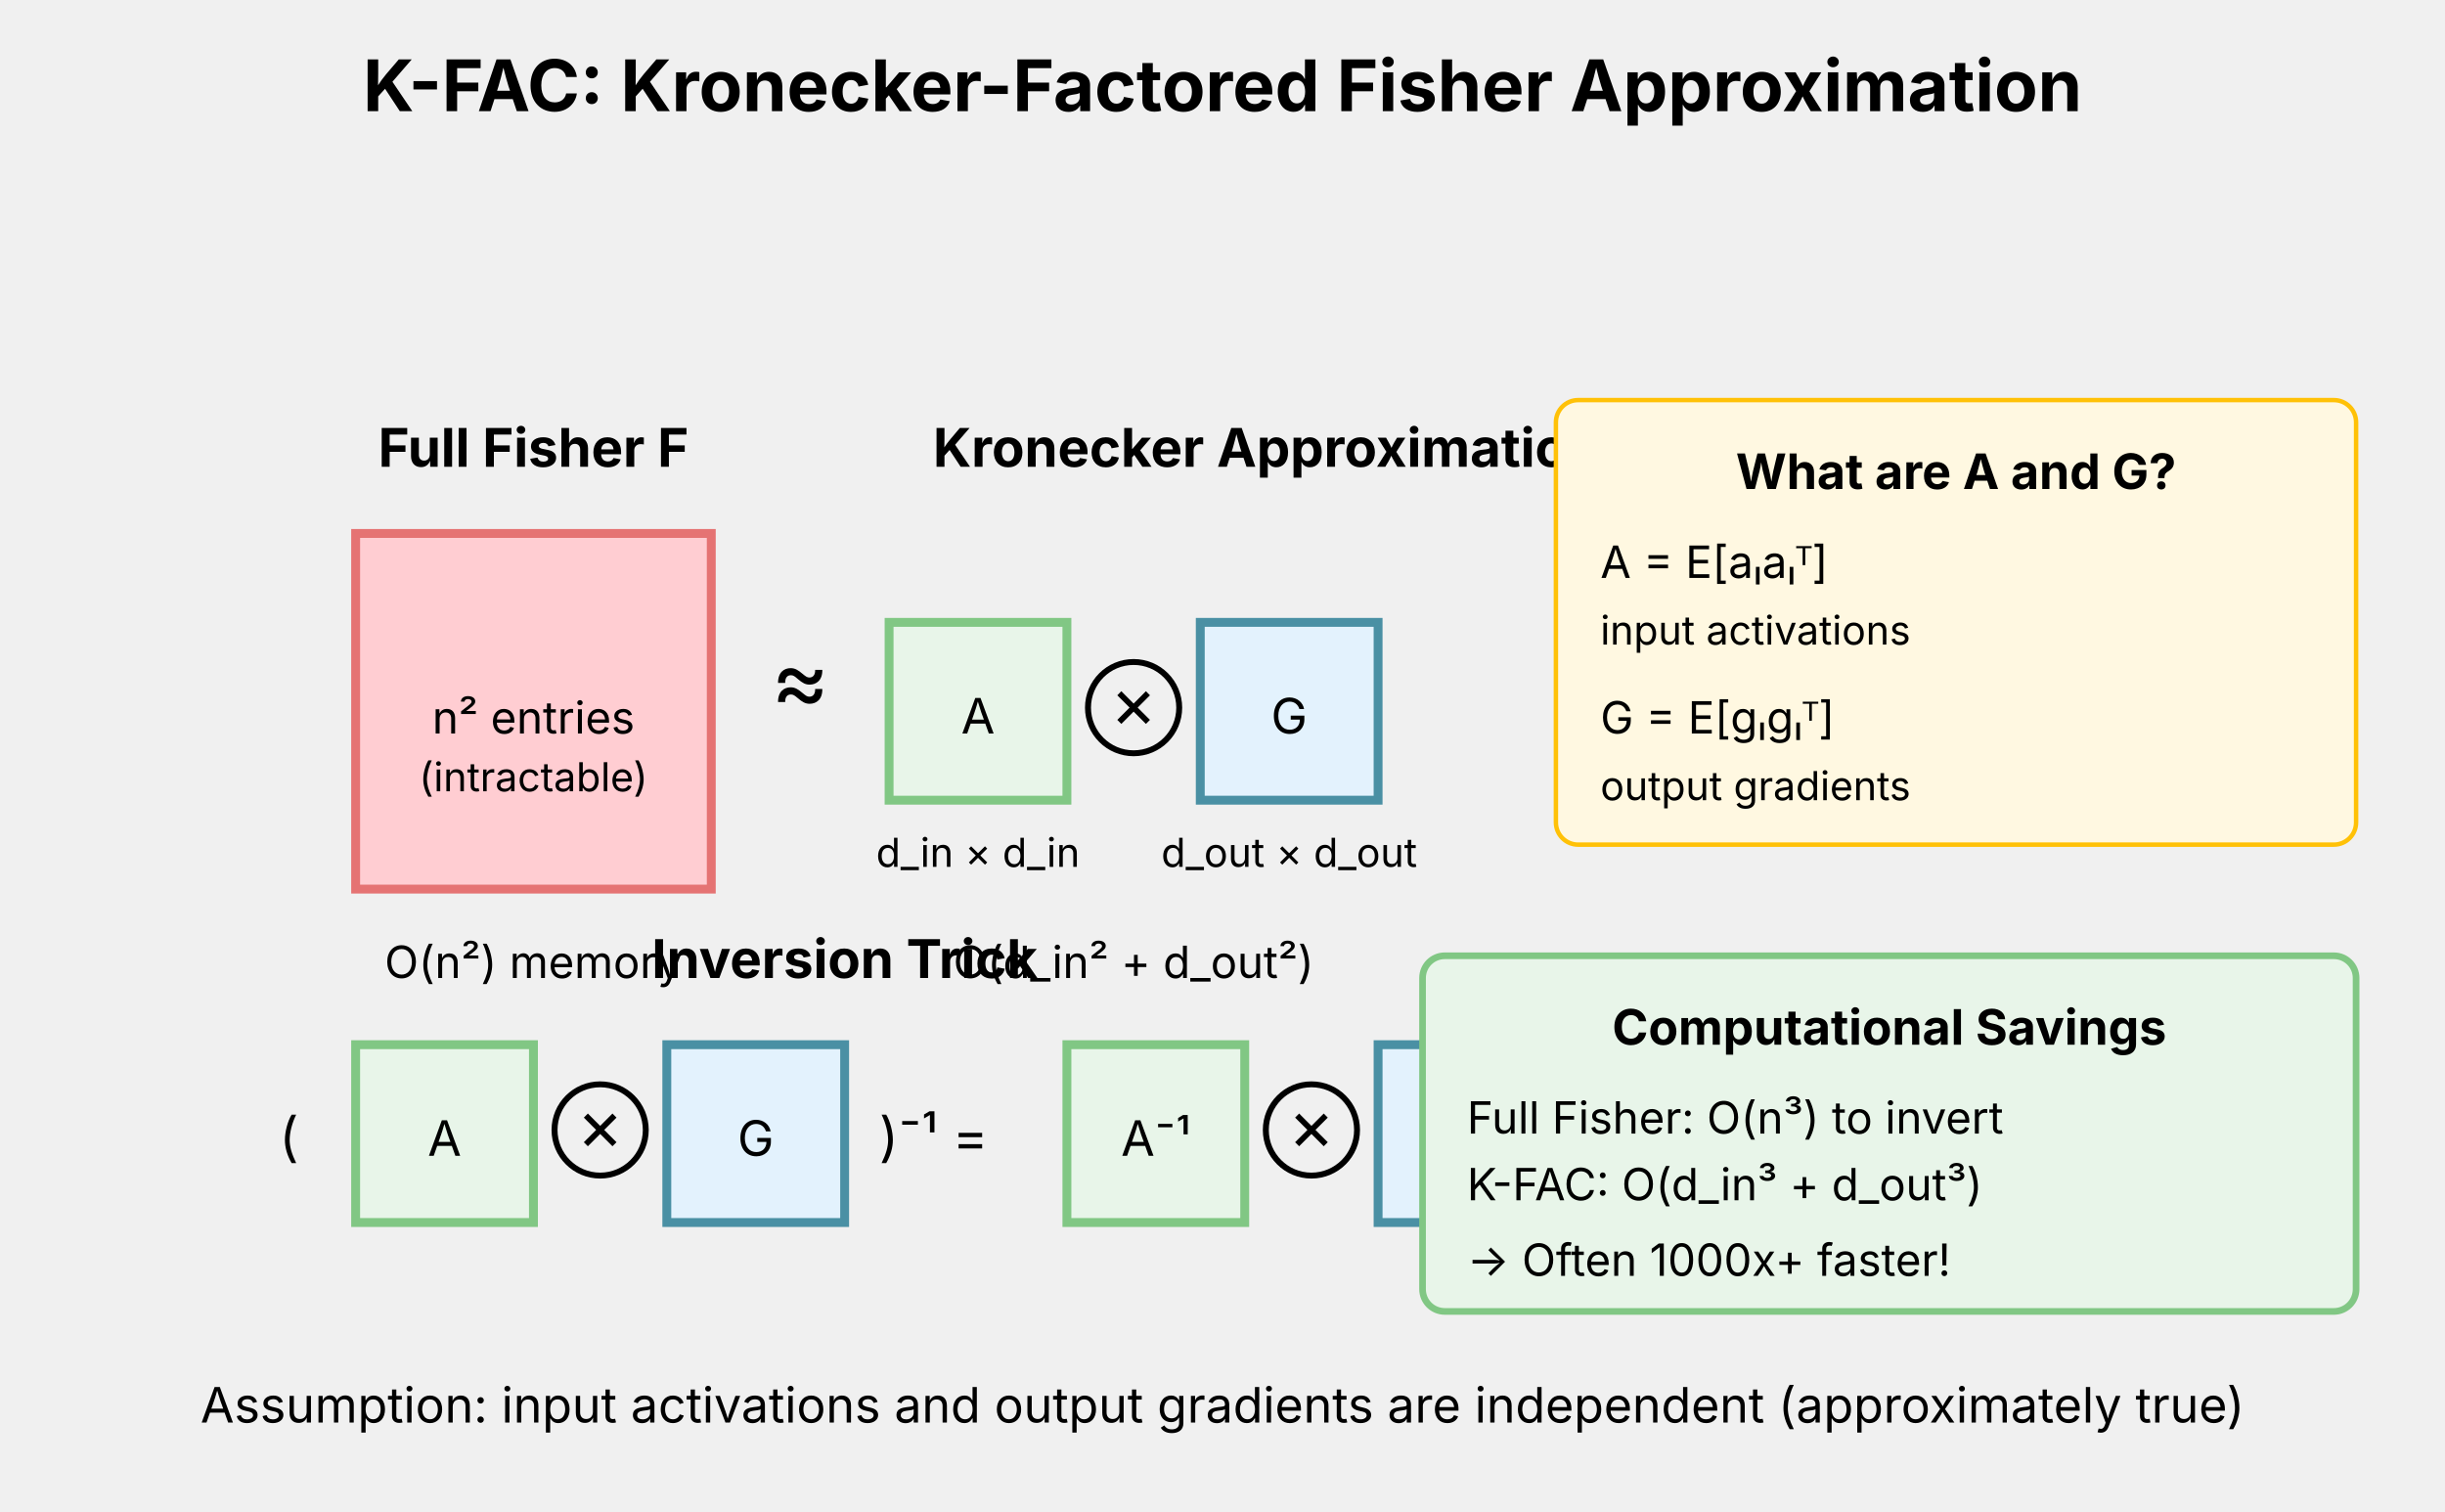
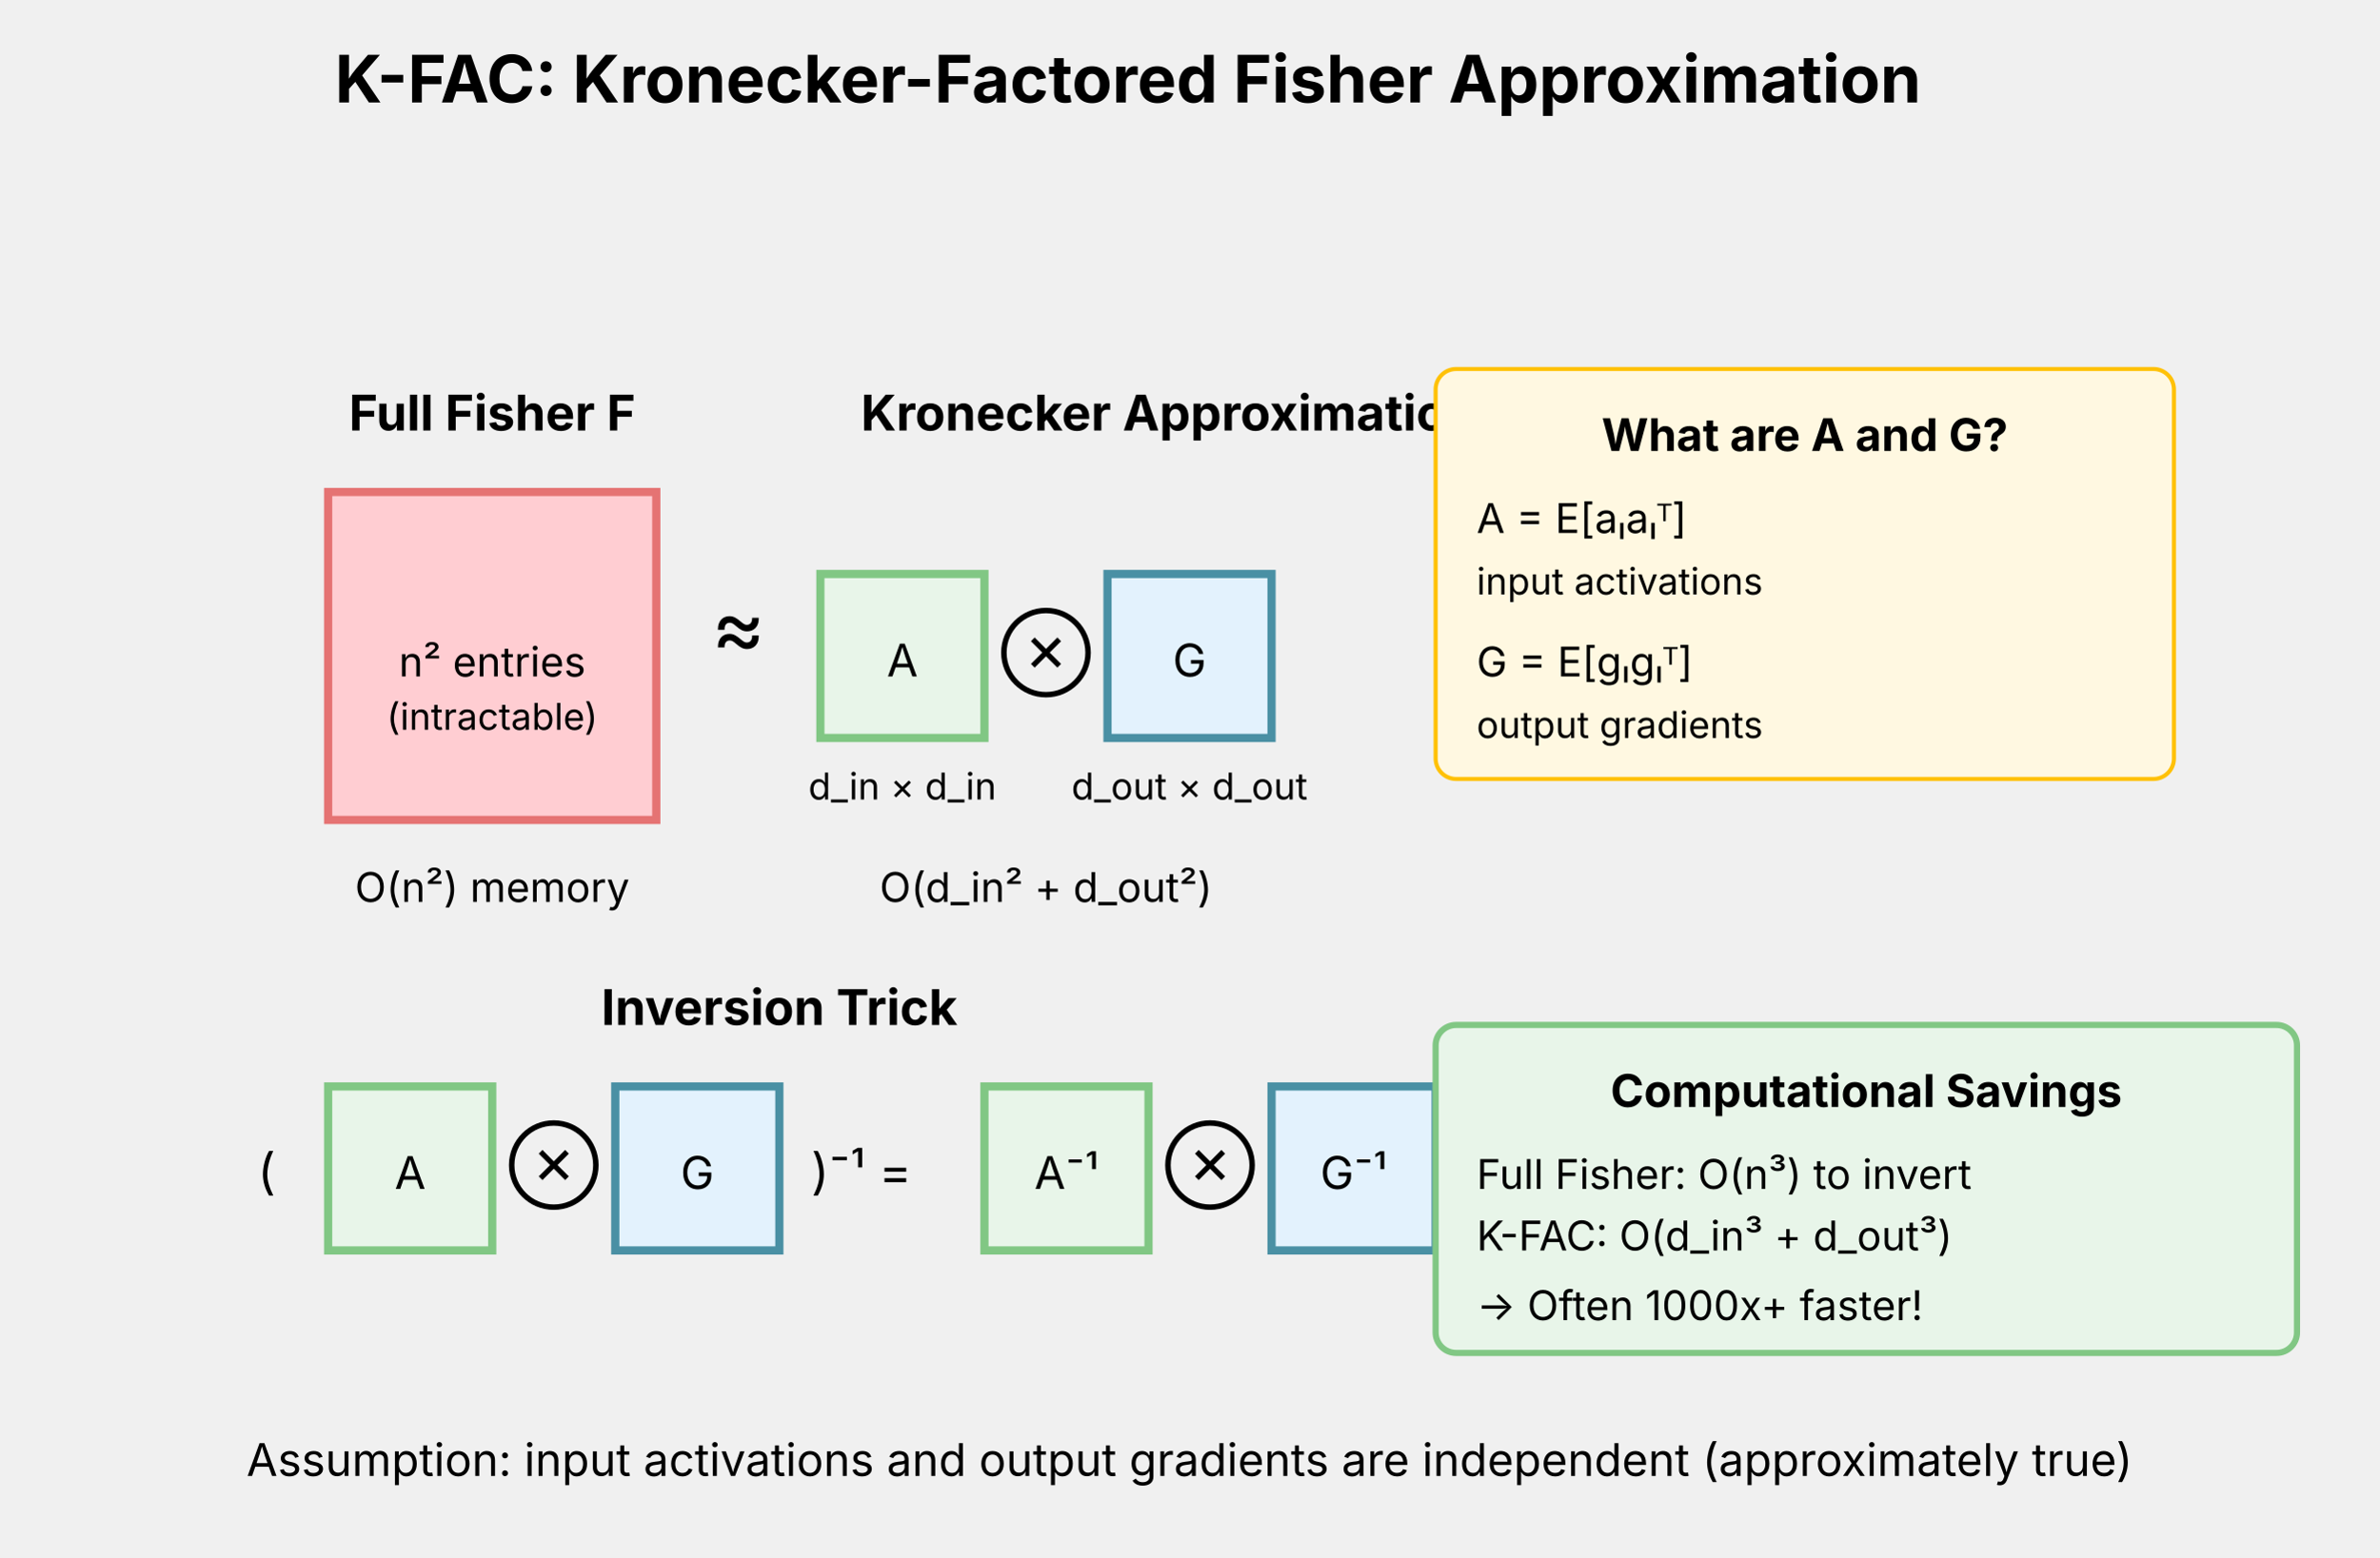
- <svg xmlns="http://www.w3.org/2000/svg" viewBox="0 0 550 340">
+ <svg xmlns="http://www.w3.org/2000/svg" viewBox="0 0 580 380">
  <style>
    /* Light mode (default) */
    text { fill: #000000; }
    .label-text { fill: #666666; }

    /* Dark mode */

    /* Background colors */
    .bg-amber-light { fill: #FFF8E1; }
    .bg-blue-light { fill: #E3F2FD; }
    .bg-green-light { fill: #E8F5E9; }

    /* Background colors */
    .bg-pink-light { fill: #FFCDD2; }
    @media (prefers-color-scheme: dark) {
      text { fill: #ffffff; }
      .label-text { fill: #cccccc; }

      text[fill="#000"], text[fill="#000000"], text[fill="#333"], text[fill="#666"] {
        fill: #ffffff;
      }
      text[fill="#fff"], text[fill="#ffffff"], text[fill="white"] {
        fill: #ffffff;
      }
      text[fill="#E57373"] { fill: #ef5350; }
      text[fill="#81C784"] { fill: #66bb6a; }
      text[fill="#FFB74D"] { fill: #ffa726; }
      text[fill="#4A90A4"] { fill: #4fc3f7; }
      .bg-amber-light { fill: #ff6f00; }
      .bg-blue-light { fill: #1a237e; }
      .bg-green-light { fill: #1b5e20; }
      .bg-pink-light { fill: #c62828; }
    }
  </style>
  <text x="275" y="25" text-anchor="middle" font-family="system-ui, -apple-system, sans-serif" font-size="16" font-weight="bold" fill="#333">K-FAC: Kronecker-Factored Fisher Approximation</text>
  <g transform="translate(80, 120)">
    <text x="40" y="-15" text-anchor="middle" font-family="system-ui, -apple-system, sans-serif" font-size="12" font-weight="bold" fill="#333">Full Fisher F</text>
    <rect x="0" y="0" width="80" height="80" class="bg-pink-light" stroke="#E57373" stroke-width="2" />
    <text x="40" y="45" text-anchor="middle" font-family="system-ui, -apple-system, sans-serif" font-size="10" fill="#333">n² entries</text>
    <text x="40" y="58" text-anchor="middle" font-family="system-ui, -apple-system, sans-serif" font-size="9" fill="#666">(intractable)</text>
    <text x="40" y="100" text-anchor="middle" font-family="system-ui, -apple-system, sans-serif" font-size="10" fill="#E57373">O(n²) memory</text>
  </g>
  <text x="180" y="160" text-anchor="middle" font-family="system-ui, -apple-system, sans-serif" font-size="20" fill="#333">≈</text>
  <g transform="translate(200, 120)">
    <text x="85" y="-15" text-anchor="middle" font-family="system-ui, -apple-system, sans-serif" font-size="12" font-weight="bold" fill="#333">Kronecker Approximation</text>
    <rect x="0" y="20" width="40" height="40" class="bg-green-light" stroke="#81C784" stroke-width="2" />
    <text x="20" y="45" text-anchor="middle" font-family="system-ui, -apple-system, sans-serif" font-size="11" fill="#333">A</text>
    <text x="20" y="75" text-anchor="middle" font-family="system-ui, -apple-system, sans-serif" font-size="9" fill="#81C784">d_in × d_in</text>
    <text x="55" y="45" text-anchor="middle" font-family="system-ui, -apple-system, sans-serif" font-size="16" fill="#333">⊗</text>
    <rect x="70" y="20" width="40" height="40" class="bg-blue-light" stroke="#4A90A4" stroke-width="2" />
    <text x="90" y="45" text-anchor="middle" font-family="system-ui, -apple-system, sans-serif" font-size="11" fill="#333">G</text>
    <text x="90" y="75" text-anchor="middle" font-family="system-ui, -apple-system, sans-serif" font-size="9" fill="#4A90A4">d_out × d_out</text>
    <text x="55" y="100" text-anchor="middle" font-family="system-ui, -apple-system, sans-serif" font-size="10" fill="#81C784">O(d_in² + d_out²)</text>
  </g>
  <g transform="translate(350, 90)">
    <rect x="0" y="0" width="180" height="100" class="bg-amber-light" stroke="#FFC107" stroke-width="1" rx="5" />
    <text x="90" y="20" text-anchor="middle" font-family="system-ui, -apple-system, sans-serif" font-size="11" font-weight="bold" fill="#333">What are A and G?</text>
    <text x="10" y="40" font-family="system-ui, -apple-system, sans-serif" font-size="10" fill="#333">A = E[aₗaₗᵀ]</text>
    <text x="10" y="55" font-family="system-ui, -apple-system, sans-serif" font-size="9" fill="#666">  input activations</text>
    <text x="10" y="75" font-family="system-ui, -apple-system, sans-serif" font-size="10" fill="#333">G = E[gₗgₗᵀ]</text>
    <text x="10" y="90" font-family="system-ui, -apple-system, sans-serif" font-size="9" fill="#666">  output gradients</text>
  </g>
-   <g transform="translate(80, 220)">
+   <g transform="translate(80, 250)">
    <text x="110" y="0" text-anchor="middle" font-family="system-ui, -apple-system, sans-serif" font-size="12" font-weight="bold" fill="#333">Inversion Trick</text>
    <rect x="0" y="15" width="40" height="40" class="bg-green-light" stroke="#81C784" stroke-width="2" />
    <text x="20" y="40" text-anchor="middle" font-family="system-ui, -apple-system, sans-serif" font-size="11" fill="#333">A</text>
    <text x="55" y="40" text-anchor="middle" font-family="system-ui, -apple-system, sans-serif" font-size="16" fill="#333">⊗</text>
    <rect x="70" y="15" width="40" height="40" class="bg-blue-light" stroke="#4A90A4" stroke-width="2" />
    <text x="90" y="40" text-anchor="middle" font-family="system-ui, -apple-system, sans-serif" font-size="11" fill="#333">G</text>
    <text x="130" y="40" text-anchor="middle" font-family="system-ui, -apple-system, sans-serif" font-size="12" fill="#333">)⁻¹ =</text>
    <rect x="160" y="15" width="40" height="40" class="bg-green-light" stroke="#81C784" stroke-width="2" />
    <text x="180" y="40" text-anchor="middle" font-family="system-ui, -apple-system, sans-serif" font-size="11" fill="#333">A⁻¹</text>
    <text x="215" y="40" text-anchor="middle" font-family="system-ui, -apple-system, sans-serif" font-size="16" fill="#333">⊗</text>
    <rect x="230" y="15" width="40" height="40" class="bg-blue-light" stroke="#4A90A4" stroke-width="2" />
    <text x="250" y="40" text-anchor="middle" font-family="system-ui, -apple-system, sans-serif" font-size="11" fill="#333">G⁻¹</text>
    <text x="-15" y="40" text-anchor="middle" font-family="system-ui, -apple-system, sans-serif" font-size="12" fill="#333">(</text>
  </g>
-   <g transform="translate(320, 215)">
+   <g transform="translate(350, 250)">
    <rect x="0" y="0" width="210" height="80" class="bg-green-light" stroke="#81C784" stroke-width="1.5" rx="5" />
    <text x="105" y="20" text-anchor="middle" font-family="system-ui, -apple-system, sans-serif" font-size="11" font-weight="bold" fill="#81C784">Computational Savings</text>
    <text x="10" y="40" font-family="system-ui, -apple-system, sans-serif" font-size="10" fill="#333">Full Fisher: O(n³) to invert</text>
    <text x="10" y="55" font-family="system-ui, -apple-system, sans-serif" font-size="10" fill="#333">K-FAC: O(d_in³ + d_out³)</text>
    <text x="10" y="72" font-family="system-ui, -apple-system, sans-serif" font-size="10" fill="#81C784">→ Often 1000x+ faster!</text>
  </g>
-   <text x="275" y="320" text-anchor="middle" font-family="system-ui, -apple-system, sans-serif" font-size="11" fill="#333">Assumption: input activations and output gradients are independent (approximately true)</text>
+   <text x="290" y="360" text-anchor="middle" font-family="system-ui, -apple-system, sans-serif" font-size="11" fill="#333">Assumption: input activations and output gradients are independent (approximately true)</text>
</svg>
